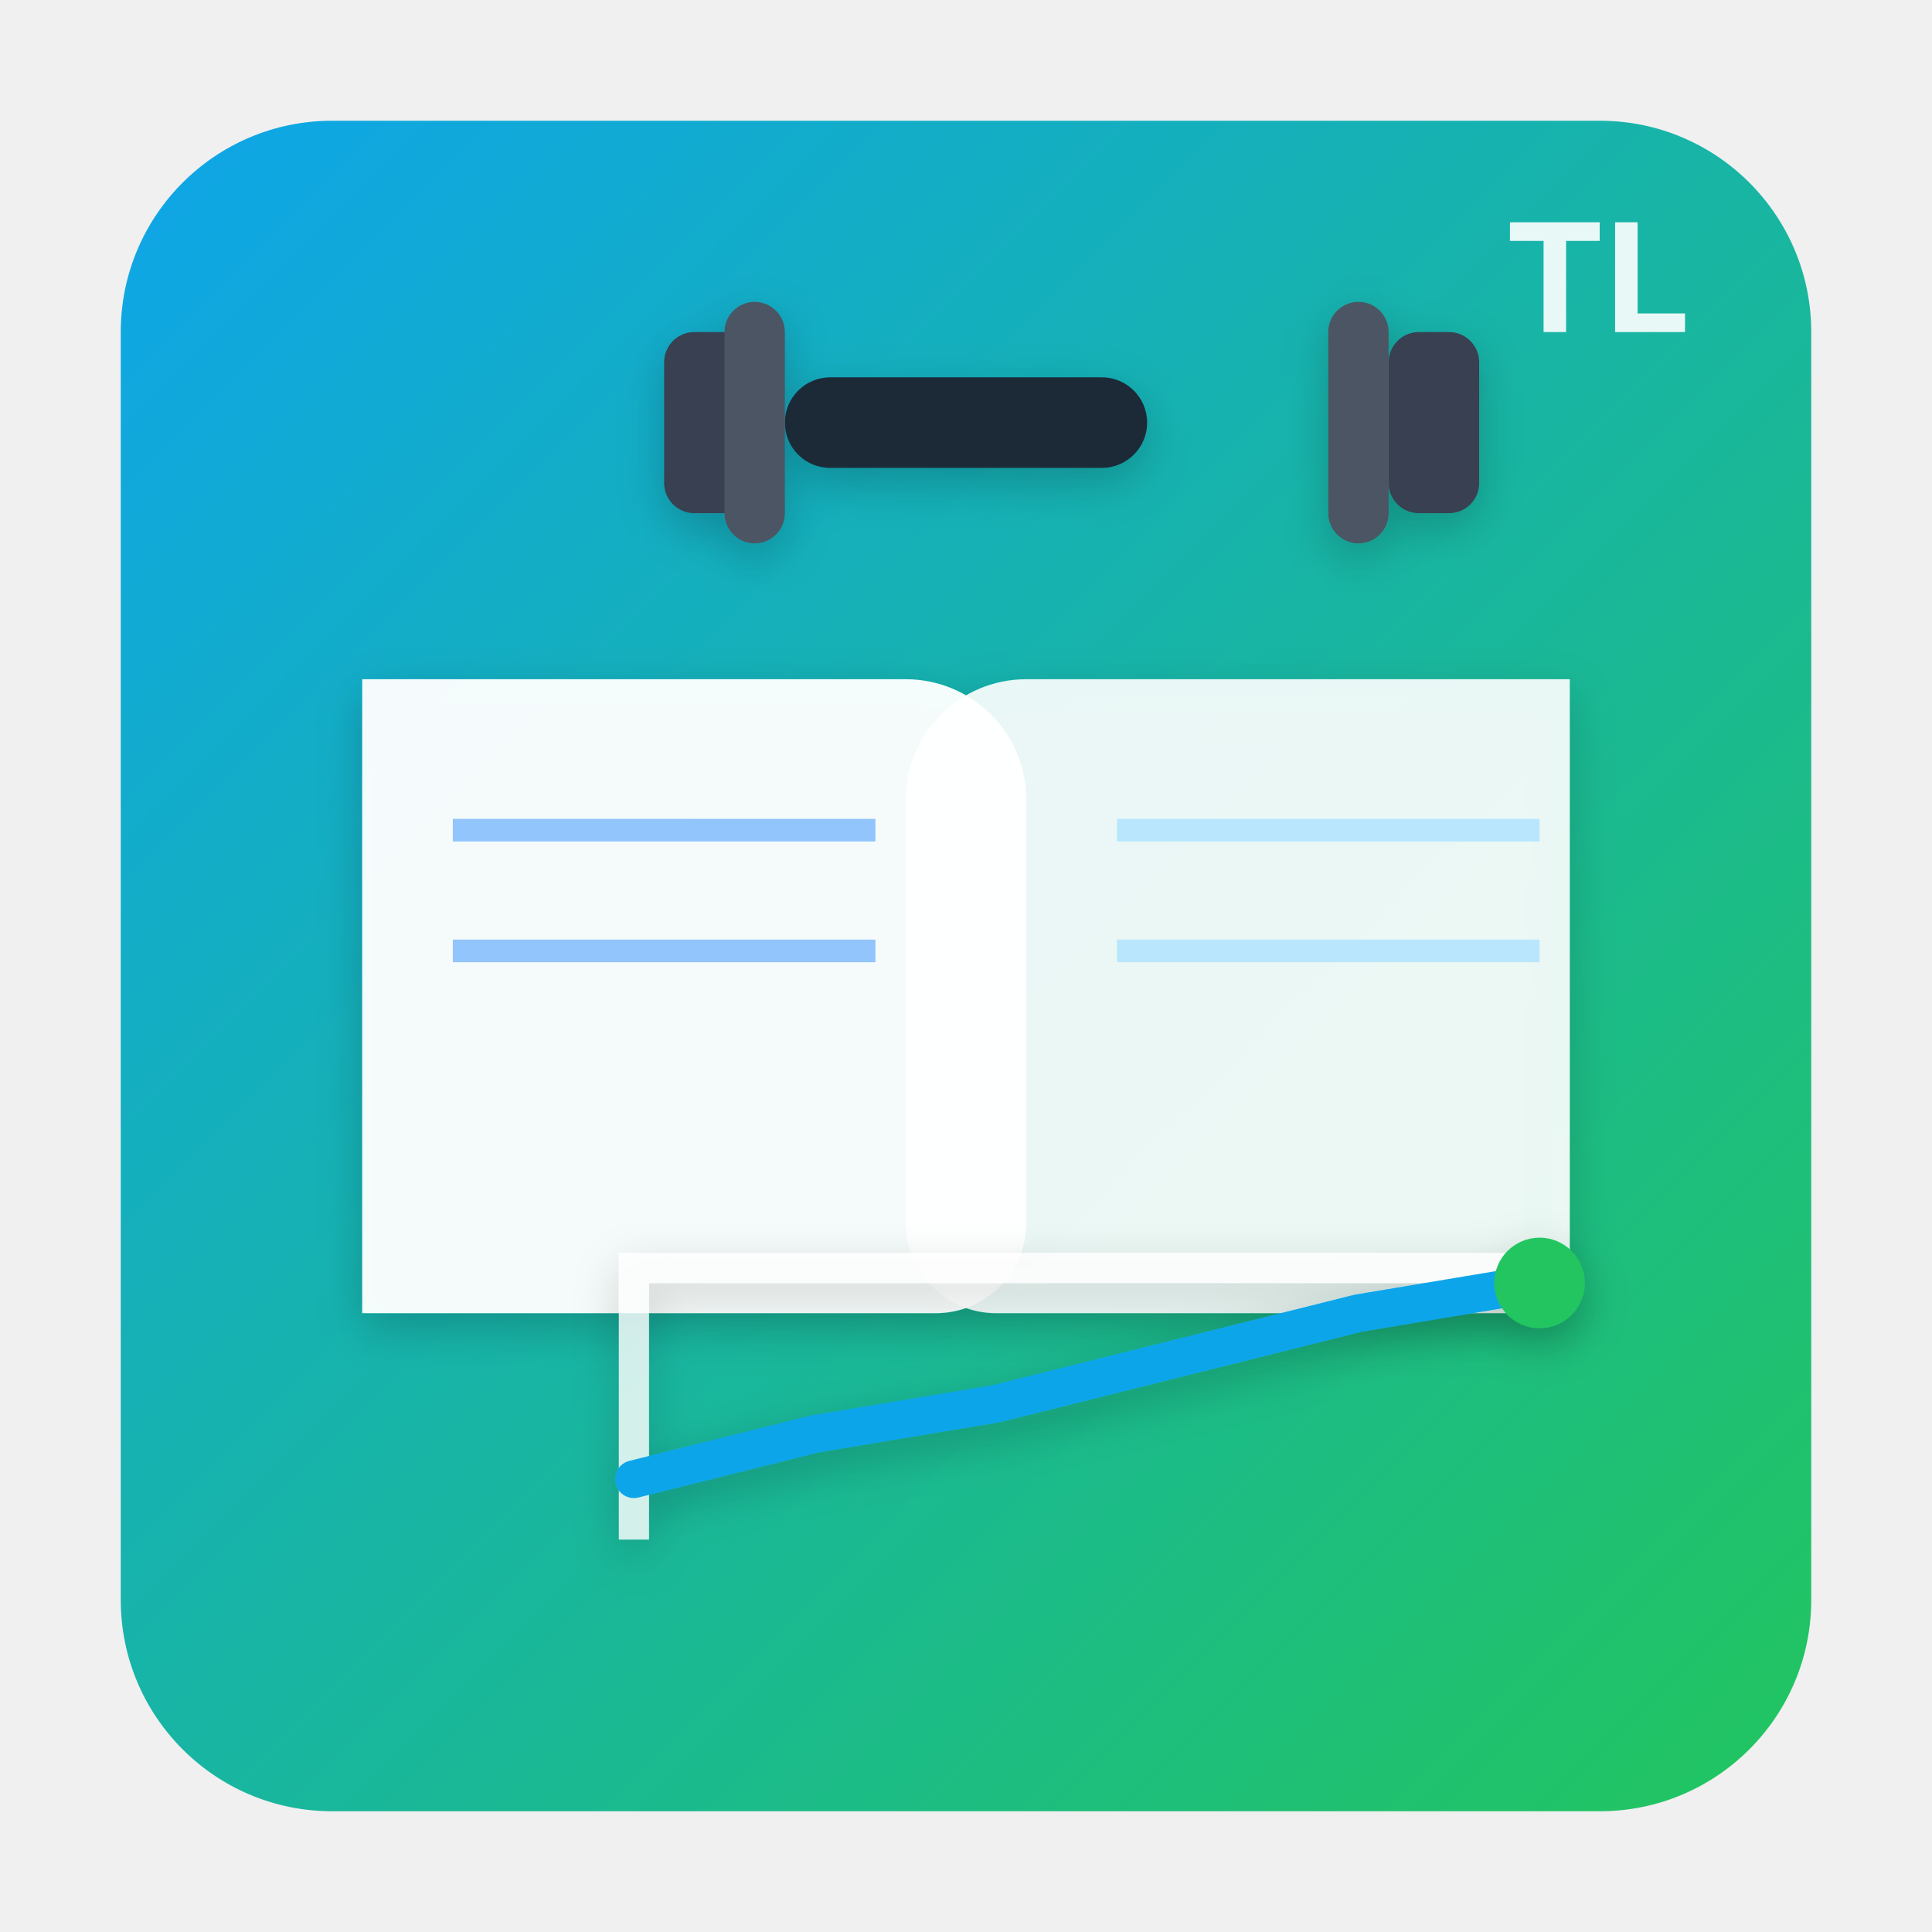
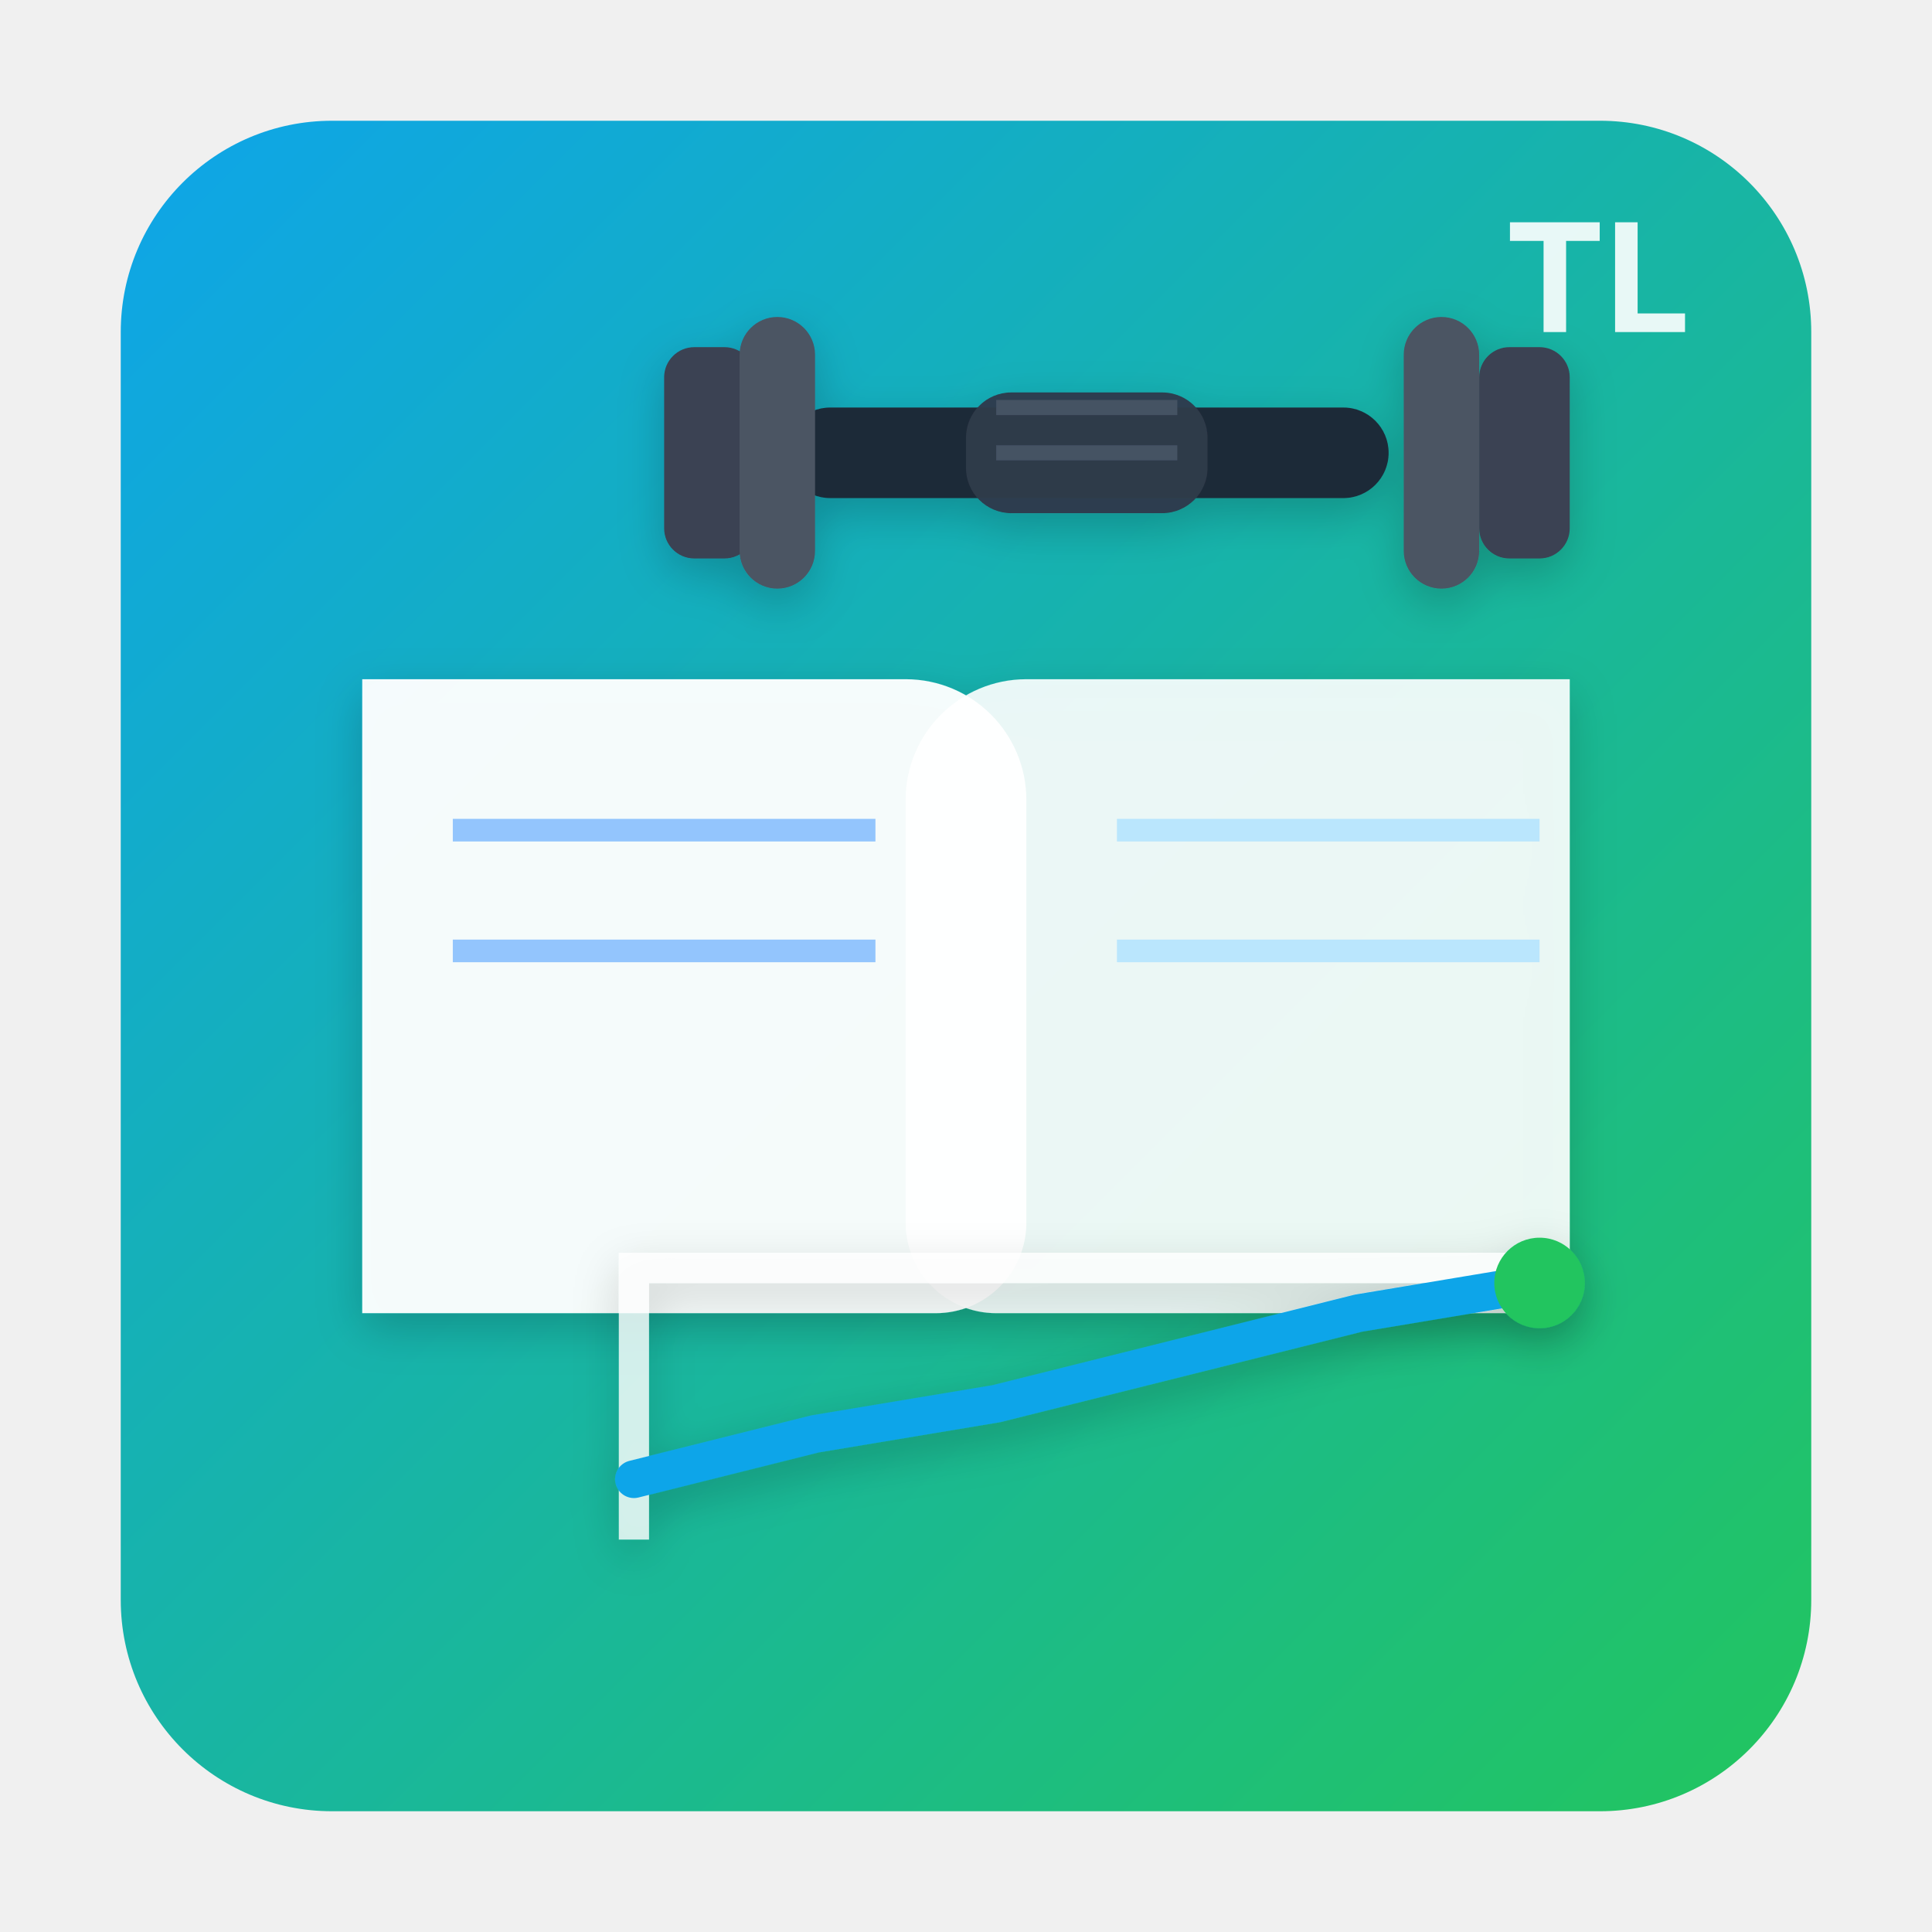
<svg xmlns="http://www.w3.org/2000/svg" viewBox="0 0 256 256" width="256" height="256" aria-labelledby="title desc" role="img">
  <defs>
    <linearGradient id="bgGrad" x1="0" y1="0" x2="1" y2="1">
      <stop offset="0%" stop-color="#0ea5e9" />
      <stop offset="100%" stop-color="#22c55e" />
    </linearGradient>
    <filter id="shadow" x="-20%" y="-20%" width="140%" height="140%">
      <feDropShadow dx="0" dy="2" stdDeviation="3" flood-color="#000" flood-opacity="0.2" />
    </filter>
  </defs>
  <rect x="16" y="16" rx="28" ry="28" width="224" height="224" fill="url(#bgGrad)" />
  <g transform="translate(48,90)" filter="url(#shadow)">
    <path d="M0 0 h72 a16 16 0 0 1 16 16 v56 a12 12 0 0 1 -12 12 h-76 z" fill="#ffffff" opacity="0.95" />
    <path d="M88 0 h72 v84 h-76 a12 12 0 0 1 -12 -12 v-56 a16 16 0 0 1 16 -16 z" fill="#ffffff" opacity="0.9" />
    <line x1="12" y1="20" x2="68" y2="20" stroke="#93c5fd" stroke-width="3" />
    <line x1="12" y1="36" x2="68" y2="36" stroke="#93c5fd" stroke-width="3" />
    <line x1="100" y1="20" x2="156" y2="20" stroke="#bae6fd" stroke-width="3" />
    <line x1="100" y1="36" x2="156" y2="36" stroke="#bae6fd" stroke-width="3" />
  </g>
-   <g transform="translate(64,50)" filter="url(#shadow)">
-     <rect x="40" y="0" width="48" height="12" rx="6" fill="#1f2937" />
-     <rect x="24" y="-6" width="12" height="24" rx="4" fill="#374151" />
-     <rect x="120" y="-6" width="12" height="24" rx="4" fill="#374151" />
-     <rect x="32" y="-10" width="8" height="32" rx="4" fill="#4b5563" />
-     <rect x="112" y="-10" width="8" height="32" rx="4" fill="#4b5563" />
+   <g transform="translate(64,60)" filter="url(#shadow)">
+     <rect x="40" y="-6" width="80" height="12" rx="6" fill="#1f2937" />
+     <rect x="64" y="-8" width="32" height="16" rx="6" fill="#2f3b4a" opacity="0.95" />
+     <line x1="68" y1="-6" x2="92" y2="-6" stroke="#445264" stroke-width="2" />
+     <line x1="68" y1="0" x2="92" y2="0" stroke="#445264" stroke-width="2" />
+     <rect x="24" y="-14" width="12" height="28" rx="4" fill="#3b4252" />
+     <rect x="34" y="-18" width="10" height="36" rx="5" fill="#4b5563" />
+     <rect x="132" y="-14" width="12" height="28" rx="4" fill="#3b4252" />
+     <rect x="122" y="-18" width="10" height="36" rx="5" fill="#4b5563" />
  </g>
  <g transform="translate(84,168)" filter="url(#shadow)">
    <path d="M0 36 L0 0 L120 0" stroke="#ffffff" stroke-width="4" fill="none" opacity="0.8" />
    <polyline points="0,28 24,22 48,18 72,12 96,6 120,2" fill="none" stroke="#0ea5e9" stroke-width="5" stroke-linecap="round" stroke-linejoin="round" />
    <circle cx="120" cy="2" r="6" fill="#22c55e" />
  </g>
  <text x="224" y="44" text-anchor="end" font-family="Inter,Segoe UI,Arial" font-size="20" font-weight="700" fill="#ffffff" opacity="0.9">TL</text>
</svg>
